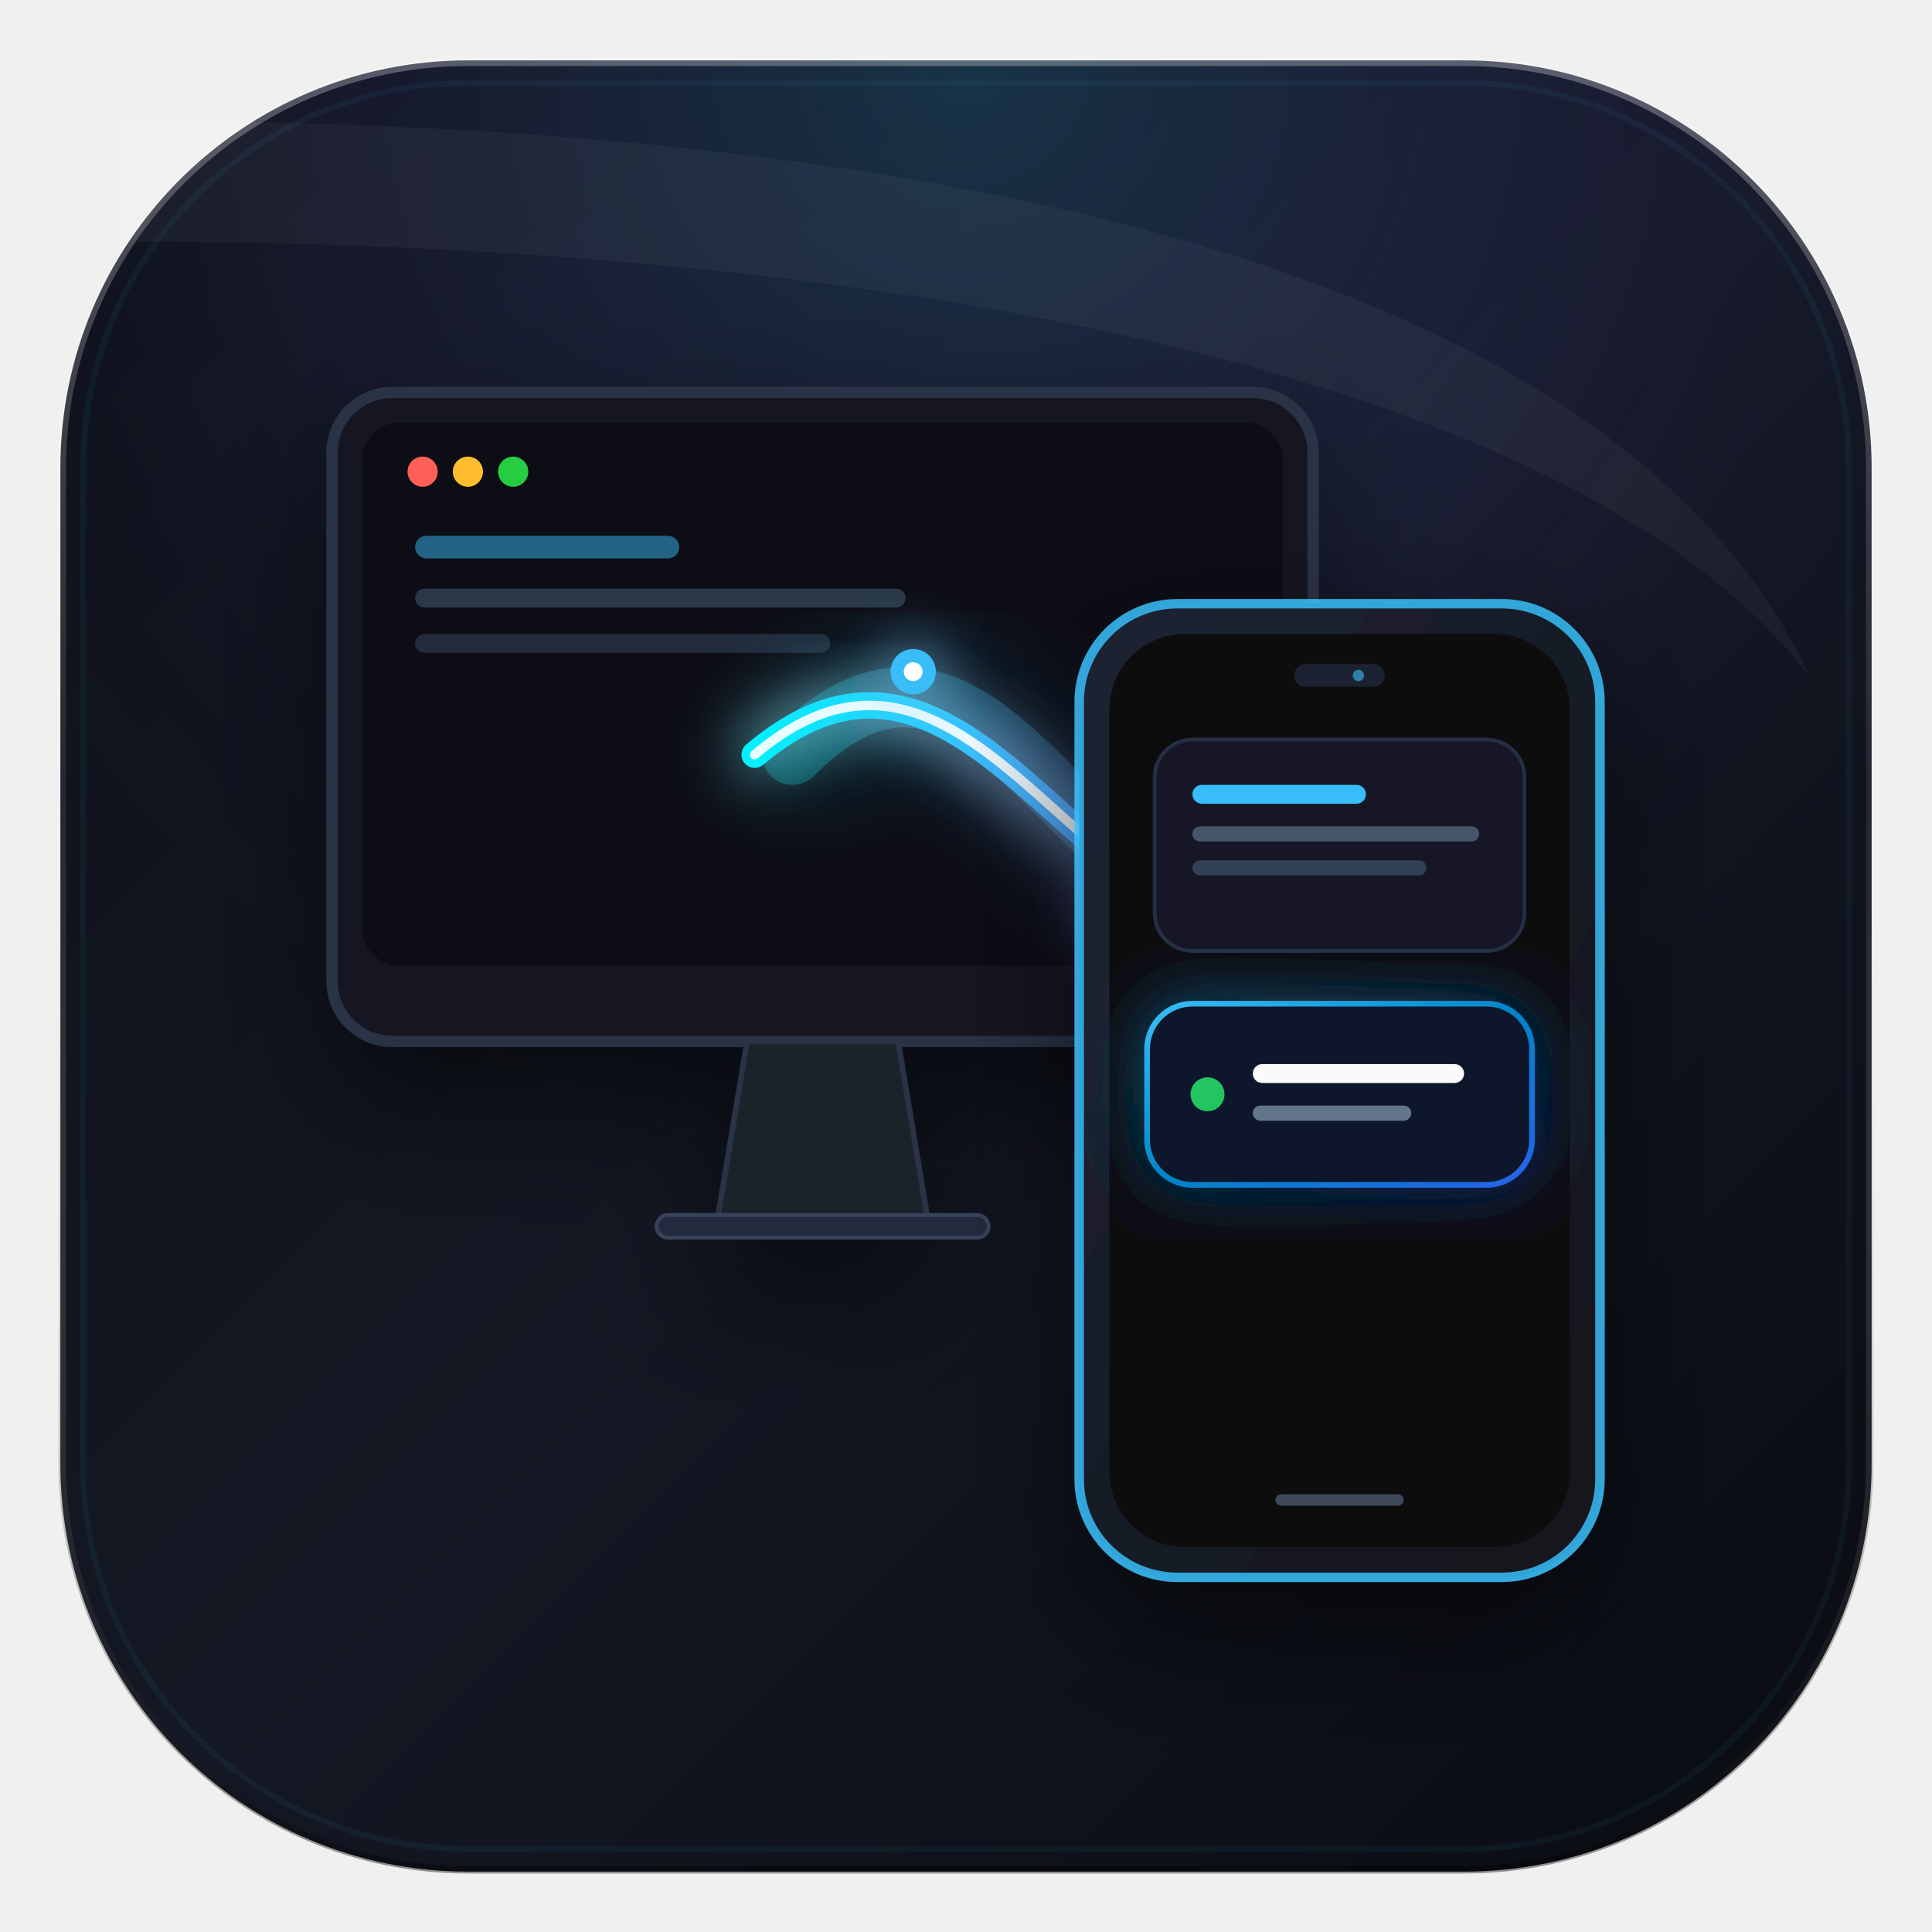
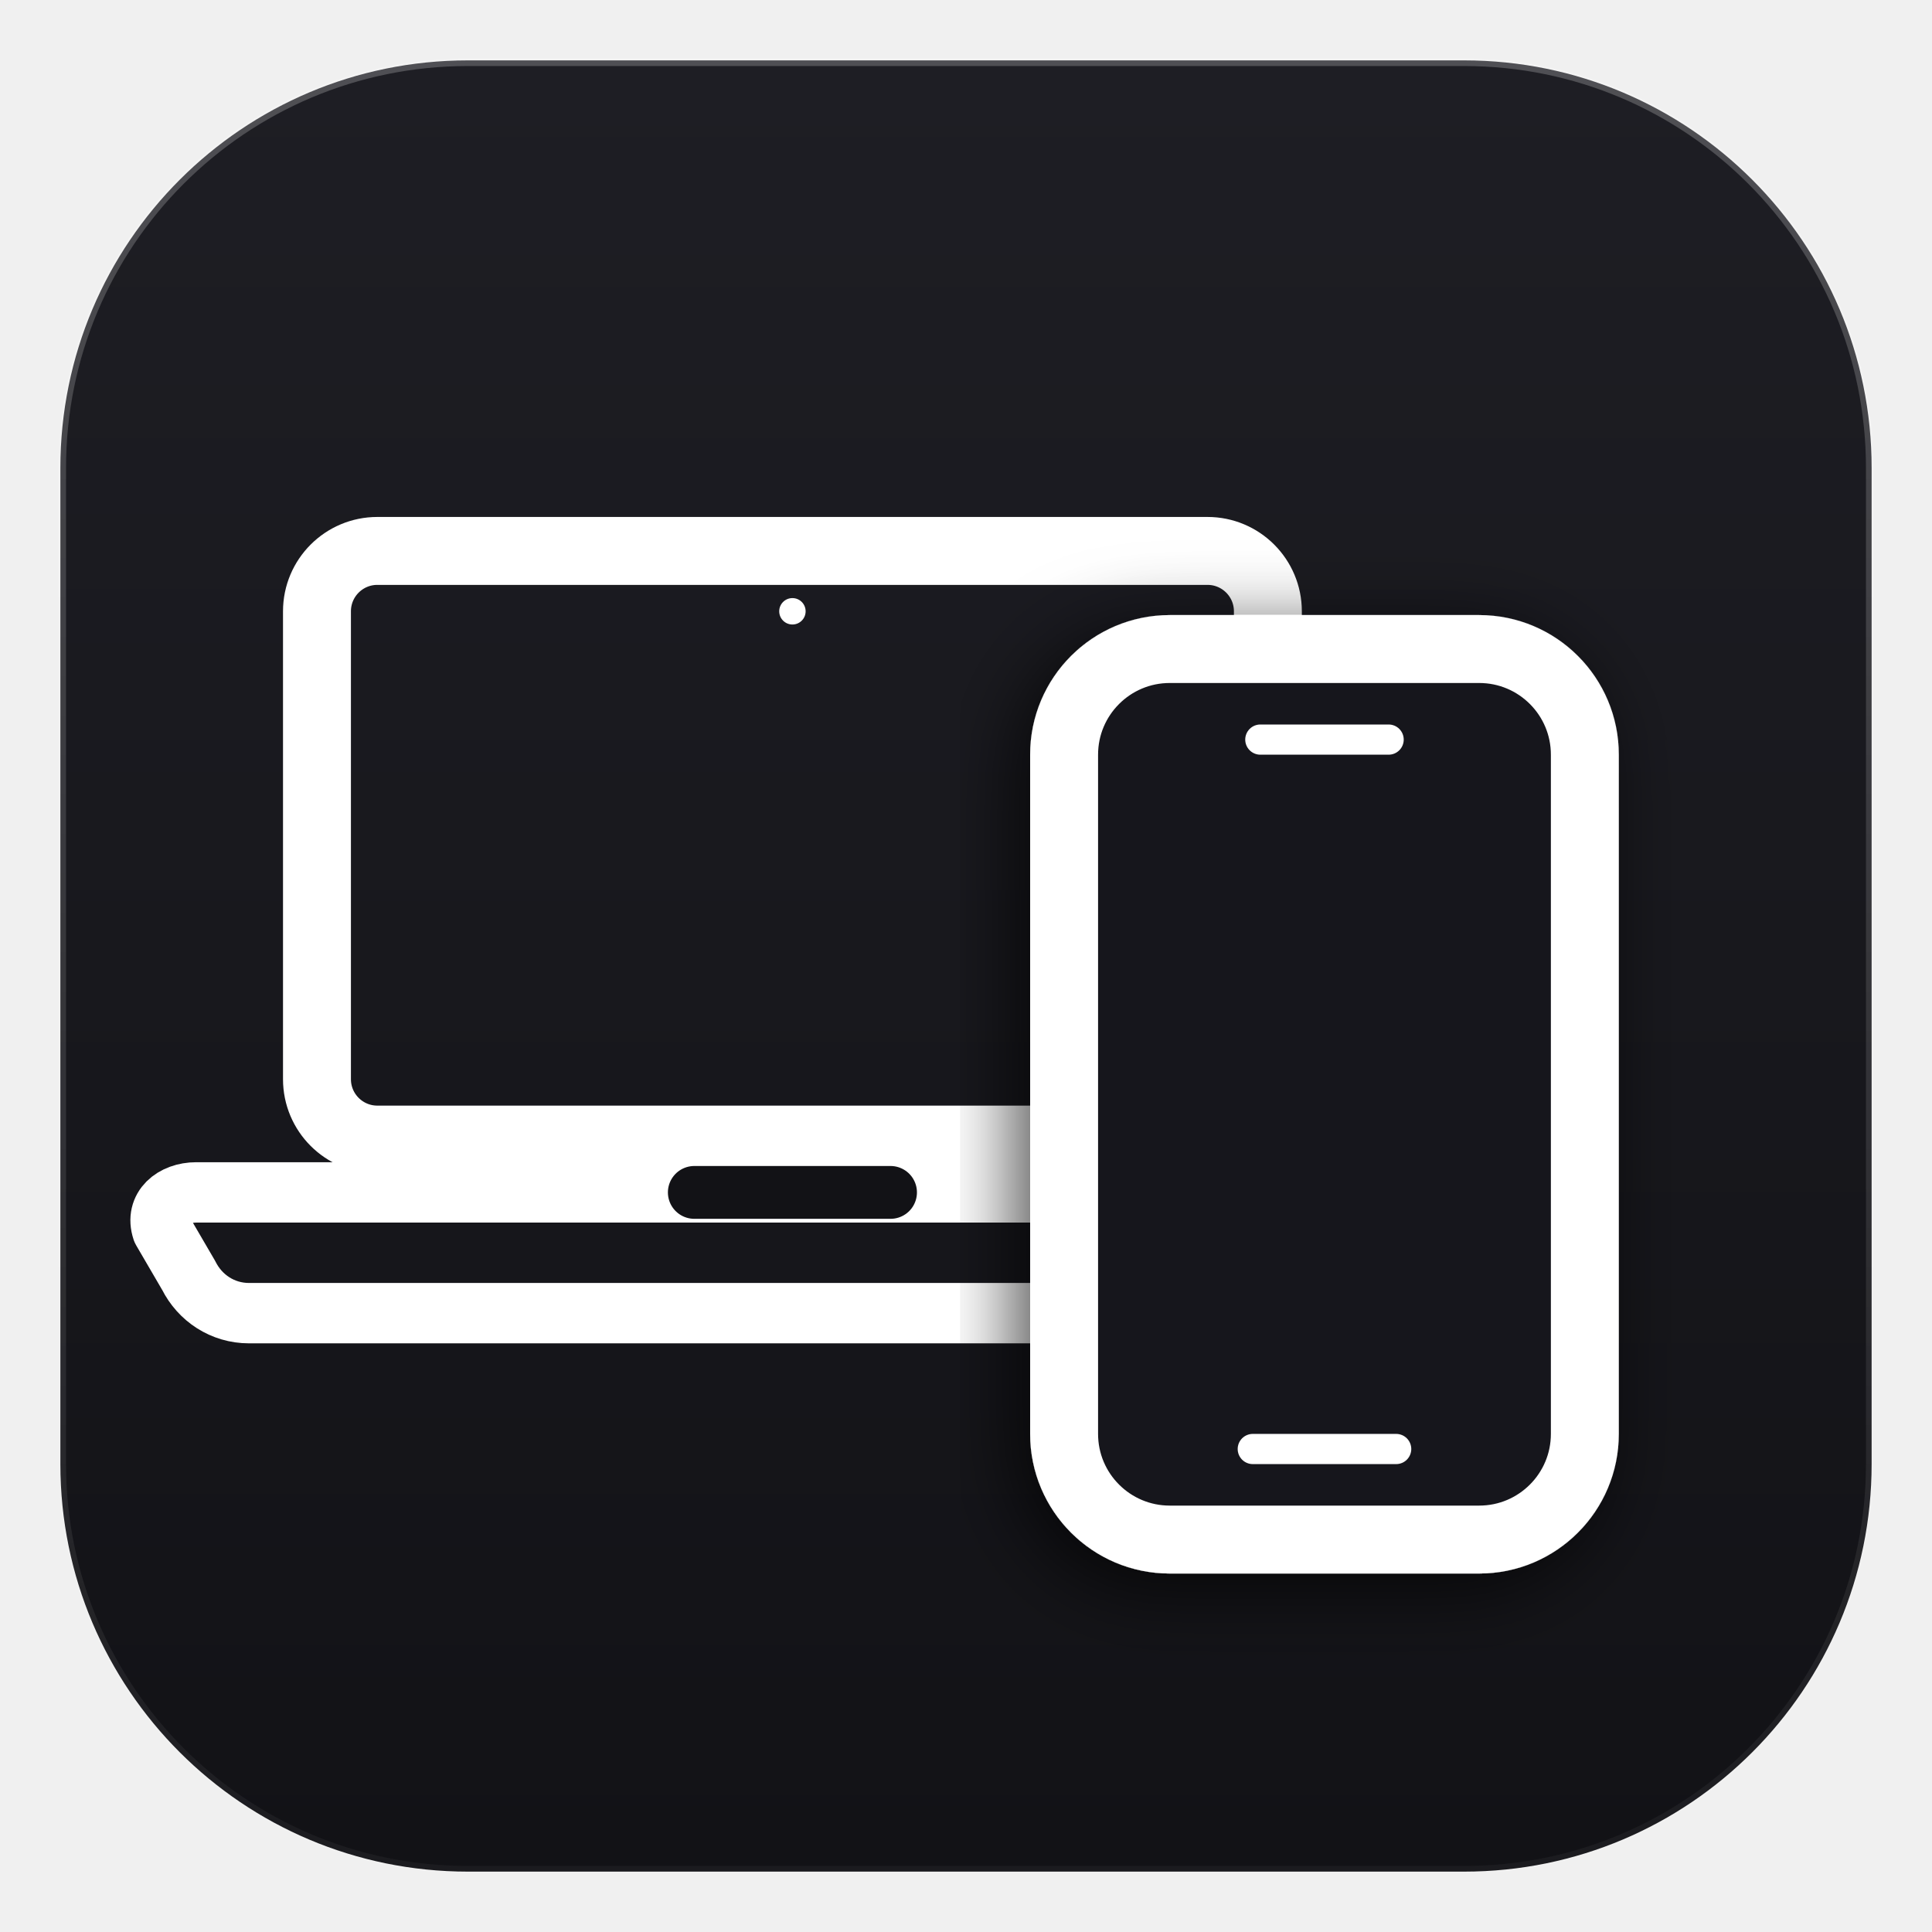
<svg xmlns="http://www.w3.org/2000/svg" viewBox="0 0 512 512" width="100%" height="100%">
  <defs>
-     <linearGradient id="bgGrad" x1="0%" y1="0%" x2="100%" y2="100%">
-       <stop offset="0%" stop-color="#0e1118" />
-       <stop offset="50%" stop-color="#141824" />
-       <stop offset="100%" stop-color="#0a0c13" />
+     <linearGradient id="bg" x1="0%" y1="0%" x2="0%" y2="100%">
+       <stop offset="0%" stop-color="#1e1e24" />
+       <stop offset="100%" stop-color="#121216" />
    </linearGradient>
-     <radialGradient id="topGlow" cx="50%" cy="0%" r="70%">
-       <stop offset="0%" stop-color="#38bdf8" stop-opacity="0.18" />
-       <stop offset="50%" stop-color="#6366f1" stop-opacity="0.08" />
-       <stop offset="100%" stop-color="#000000" stop-opacity="0" />
-     </radialGradient>
-     <linearGradient id="rimStroke" x1="0%" y1="0%" x2="0%" y2="100%">
-       <stop offset="0%" stop-color="#ffffff" stop-opacity="0.28" />
-       <stop offset="40%" stop-color="#ffffff" stop-opacity="0.08" />
-       <stop offset="100%" stop-color="#000000" stop-opacity="0.4" />
+     <linearGradient id="rim" x1="0%" y1="0%" x2="0%" y2="100%">
+       <stop offset="0%" stop-color="#ffffff" stop-opacity="0.22" />
+       <stop offset="100%" stop-color="#ffffff" stop-opacity="0.04" />
    </linearGradient>
-     <linearGradient id="cyanBridge" x1="0%" y1="0%" x2="100%" y2="100%">
-       <stop offset="0%" stop-color="#38bdf8" />
-       <stop offset="50%" stop-color="#0284c7" />
-       <stop offset="100%" stop-color="#2563eb" />
-     </linearGradient>
-     <linearGradient id="electricGlow" x1="0%" y1="0%" x2="100%" y2="0%">
-       <stop offset="0%" stop-color="#00f2fe" />
-       <stop offset="50%" stop-color="#4facfe" />
-       <stop offset="100%" stop-color="#6366f1" />
-     </linearGradient>
-     <linearGradient id="phoneGrad" x1="0%" y1="0%" x2="100%" y2="100%">
-       <stop offset="0%" stop-color="#1e2433" />
-       <stop offset="100%" stop-color="#11141c" />
-     </linearGradient>
-     <filter id="shadowFilter" x="-20%" y="-20%" width="140%" height="140%">
-       <feDropShadow dx="0" dy="16" stdDeviation="18" flood-color="#000000" flood-opacity="0.55" />
-     </filter>
-     <filter id="neonGlow" x="-30%" y="-30%" width="160%" height="160%">
-       <feGaussianBlur stdDeviation="8" result="blur" />
-       <feMerge>
-         <feMergeNode in="blur" />
-         <feMergeNode in="SourceGraphic" />
-       </feMerge>
-     </filter>
-     <filter id="intenseGlow" x="-40%" y="-40%" width="180%" height="180%">
-       <feGaussianBlur stdDeviation="14" result="blur2" />
-       <feMerge>
-         <feMergeNode in="blur2" />
-         <feMergeNode in="SourceGraphic" />
-       </feMerge>
+     <filter id="phoneShadow" x="-20%" y="-20%" width="140%" height="140%">
+       <feDropShadow dx="-4" dy="4" stdDeviation="10" flood-color="#000000" flood-opacity="0.7" />
    </filter>
  </defs>
-   <rect x="16" y="16" width="480" height="480" rx="108" fill="url(#bgGrad)" />
-   <rect x="16" y="16" width="480" height="480" rx="108" fill="url(#topGlow)" />
-   <rect x="16.5" y="16.5" width="479" height="479" rx="107.5" fill="none" stroke="url(#rimStroke)" stroke-width="2" />
-   <rect x="22" y="22" width="468" height="468" rx="102" fill="none" stroke="#38bdf8" stroke-opacity="0.06" stroke-width="1.5" />
-   <g filter="url(#shadowFilter)">
-     <rect x="88" y="104" width="260" height="172" rx="16" fill="#131722" stroke="#2a3245" stroke-width="3" />
-     <rect x="96" y="112" width="244" height="144" rx="10" fill="#0b0d14" />
-     <circle cx="112" cy="125" r="4" fill="#ff5f57" />
-     <circle cx="124" cy="125" r="4" fill="#ffbd2e" />
-     <circle cx="136" cy="125" r="4" fill="#28cd41" />
-     <rect x="110" y="142" width="70" height="6" rx="3" fill="#38bdf8" fill-opacity="0.5" />
-     <rect x="110" y="156" width="130" height="5" rx="2.5" fill="#334155" fill-opacity="0.8" />
-     <rect x="110" y="168" width="110" height="5" rx="2.5" fill="#334155" fill-opacity="0.6" />
-     <path d="M198 276 L190 324 L246 324 L238 276 Z" fill="#1a202c" stroke="#2a3245" stroke-width="1.5" />
-     <rect x="174" y="322" width="88" height="6" rx="3" fill="#242c3d" stroke="#38435a" stroke-width="1" />
+   <rect x="16" y="16" width="480" height="480" rx="108" fill="url(#bg)" />
+   <rect x="16.5" y="16.5" width="479" height="479" rx="107.5" fill="none" stroke="url(#rim)" stroke-width="2" />
+   <g fill="none" stroke="#ffffff" stroke-linecap="round" stroke-linejoin="round">
+     <rect x="84" y="146" width="252" height="156" rx="16" stroke-width="18" />
+     <circle cx="210" cy="162" r="3.5" fill="#ffffff" stroke="none" />
+     <path d="M 52 316 L 368 316 C 374 316, 379 320, 377 326 L 370 338 C 367 344, 361 348, 354 348 L 66 348 C 59 348, 53 344, 50 338 L 43 326 C 41 320, 46 316, 52 316 Z" stroke-width="16" fill="#16161b" />
+     <line x1="184" y1="316" x2="236" y2="316" stroke="#121216" stroke-width="14" />
  </g>
-   <g filter="url(#intenseGlow)">
-     <path d="M 210 200 C 270 140, 290 280, 360 230" fill="none" stroke="url(#electricGlow)" stroke-width="16" stroke-linecap="round" stroke-opacity="0.25" />
+   <g filter="url(#phoneShadow)">
+     <rect x="282" y="172" width="138" height="236" rx="28" fill="#18181e" stroke="#ffffff" stroke-width="18" />
+     <line x1="334" y1="196" x2="368" y2="196" stroke="#ffffff" stroke-width="8" stroke-linecap="round" />
+     <line x1="332" y1="384" x2="370" y2="384" stroke="#ffffff" stroke-width="8" stroke-linecap="round" />
  </g>
-   <g filter="url(#neonGlow)">
-     <path d="M 200 200 C 265 145, 295 285, 360 230" fill="none" stroke="url(#electricGlow)" stroke-width="7" stroke-linecap="round" />
-     <path d="M 200 200 C 265 145, 295 285, 360 230" fill="none" stroke="#ffffff" stroke-width="2.5" stroke-linecap="round" stroke-opacity="0.9" />
-   </g>
-   <g filter="url(#neonGlow)">
-     <circle cx="242" cy="178" r="6" fill="#38bdf8" />
-     <circle cx="242" cy="178" r="2.5" fill="#ffffff" />
-     <circle cx="295" cy="242" r="6" fill="#6366f1" />
-     <circle cx="295" cy="242" r="2.5" fill="#ffffff" />
-   </g>
-   <g filter="url(#shadowFilter)">
-     <rect x="286" y="160" width="138" height="258" rx="26" fill="url(#phoneGrad)" stroke="#38bdf8" stroke-width="2.5" stroke-opacity="0.85" />
-     <rect x="294" y="168" width="122" height="242" rx="20" fill="#090b10" />
-     <rect x="343" y="176" width="24" height="6" rx="3" fill="#1e2433" />
-     <circle cx="360" cy="179" r="1.5" fill="#38bdf8" fill-opacity="0.6" />
-     <rect x="306" y="196" width="98" height="56" rx="10" fill="#141926" stroke="#252f44" stroke-width="1" />
-     <rect x="316" y="208" width="46" height="5" rx="2.5" fill="#38bdf8" />
-     <rect x="316" y="219" width="76" height="4" rx="2" fill="#475569" />
-     <rect x="316" y="228" width="62" height="4" rx="2" fill="#334155" />
-     <g filter="url(#neonGlow)">
-       <rect x="304" y="266" width="102" height="48" rx="12" fill="#0f172a" stroke="url(#cyanBridge)" stroke-width="1.5" />
-       <circle cx="320" cy="290" r="4.5" fill="#22c55e" />
-       <rect x="332" y="282" width="56" height="5" rx="2.5" fill="#f8fafc" />
-       <rect x="332" y="293" width="42" height="4" rx="2" fill="#64748b" />
-     </g>
-     <rect x="338" y="396" width="34" height="3" rx="1.5" fill="#64748b" fill-opacity="0.6" />
-   </g>
-   <path d="M 32 32 C 180 32, 420 50, 480 180 C 420 100, 240 64, 32 64 Z" fill="#ffffff" fill-opacity="0.04" />
</svg>
